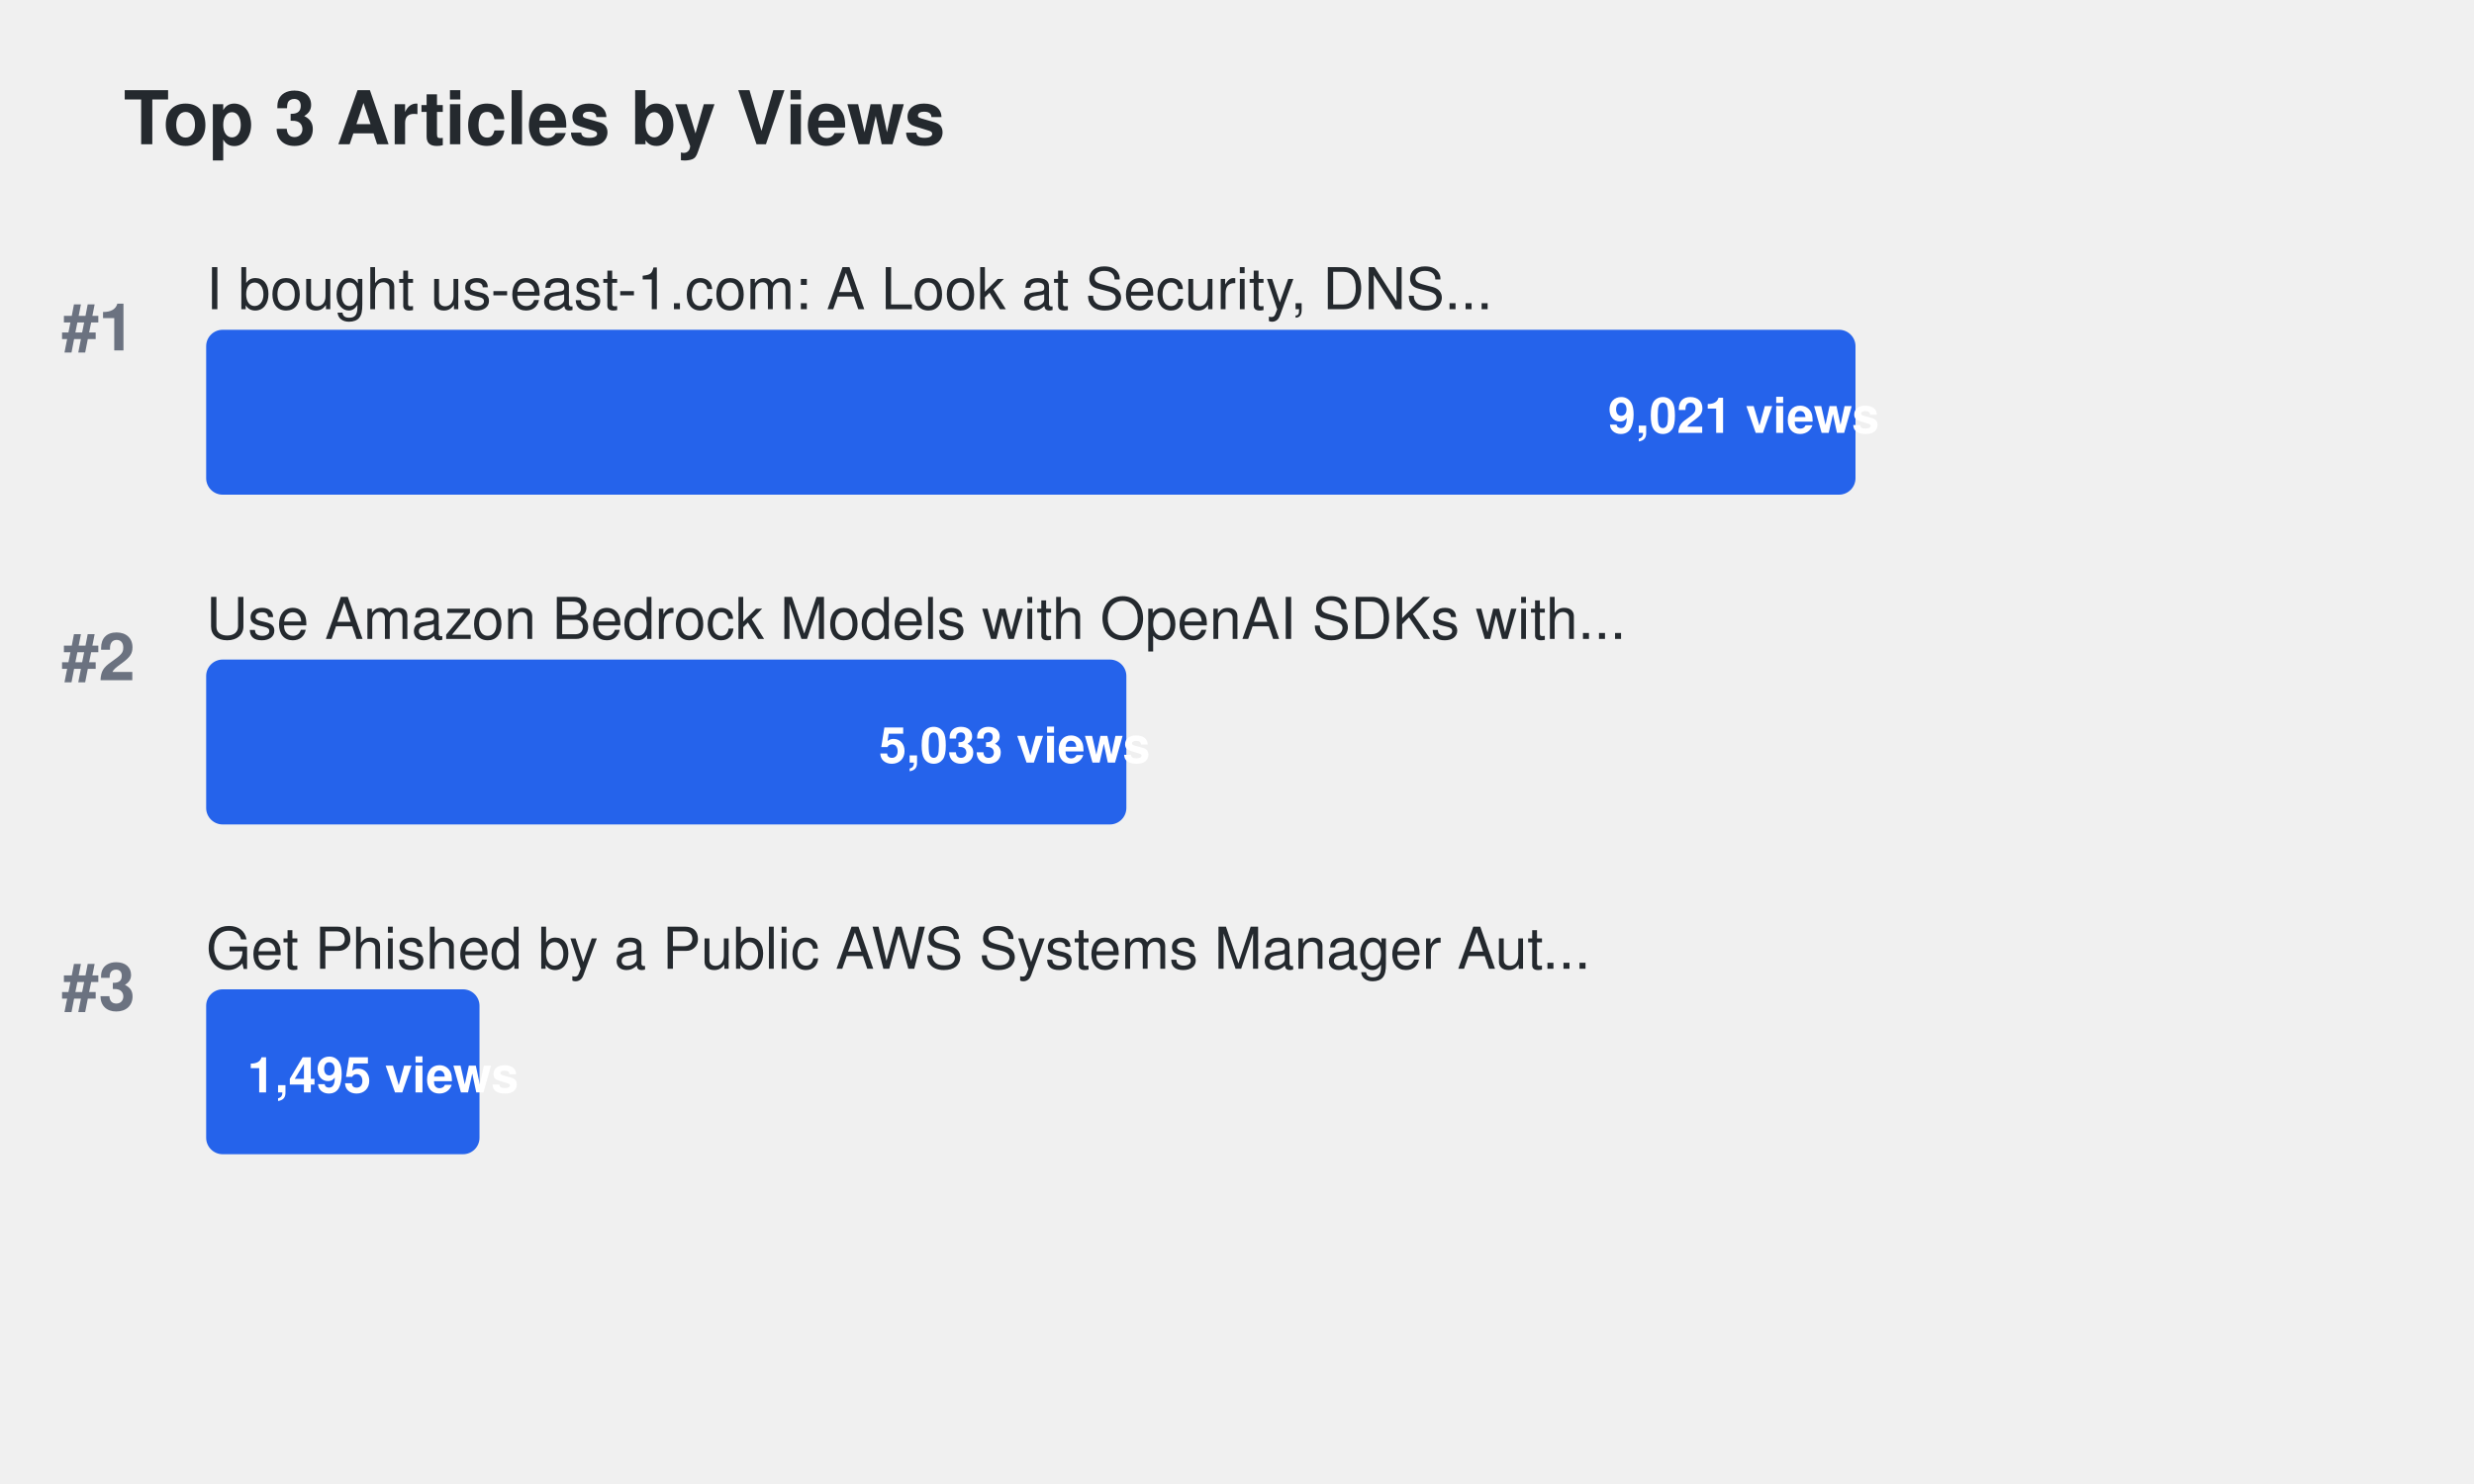
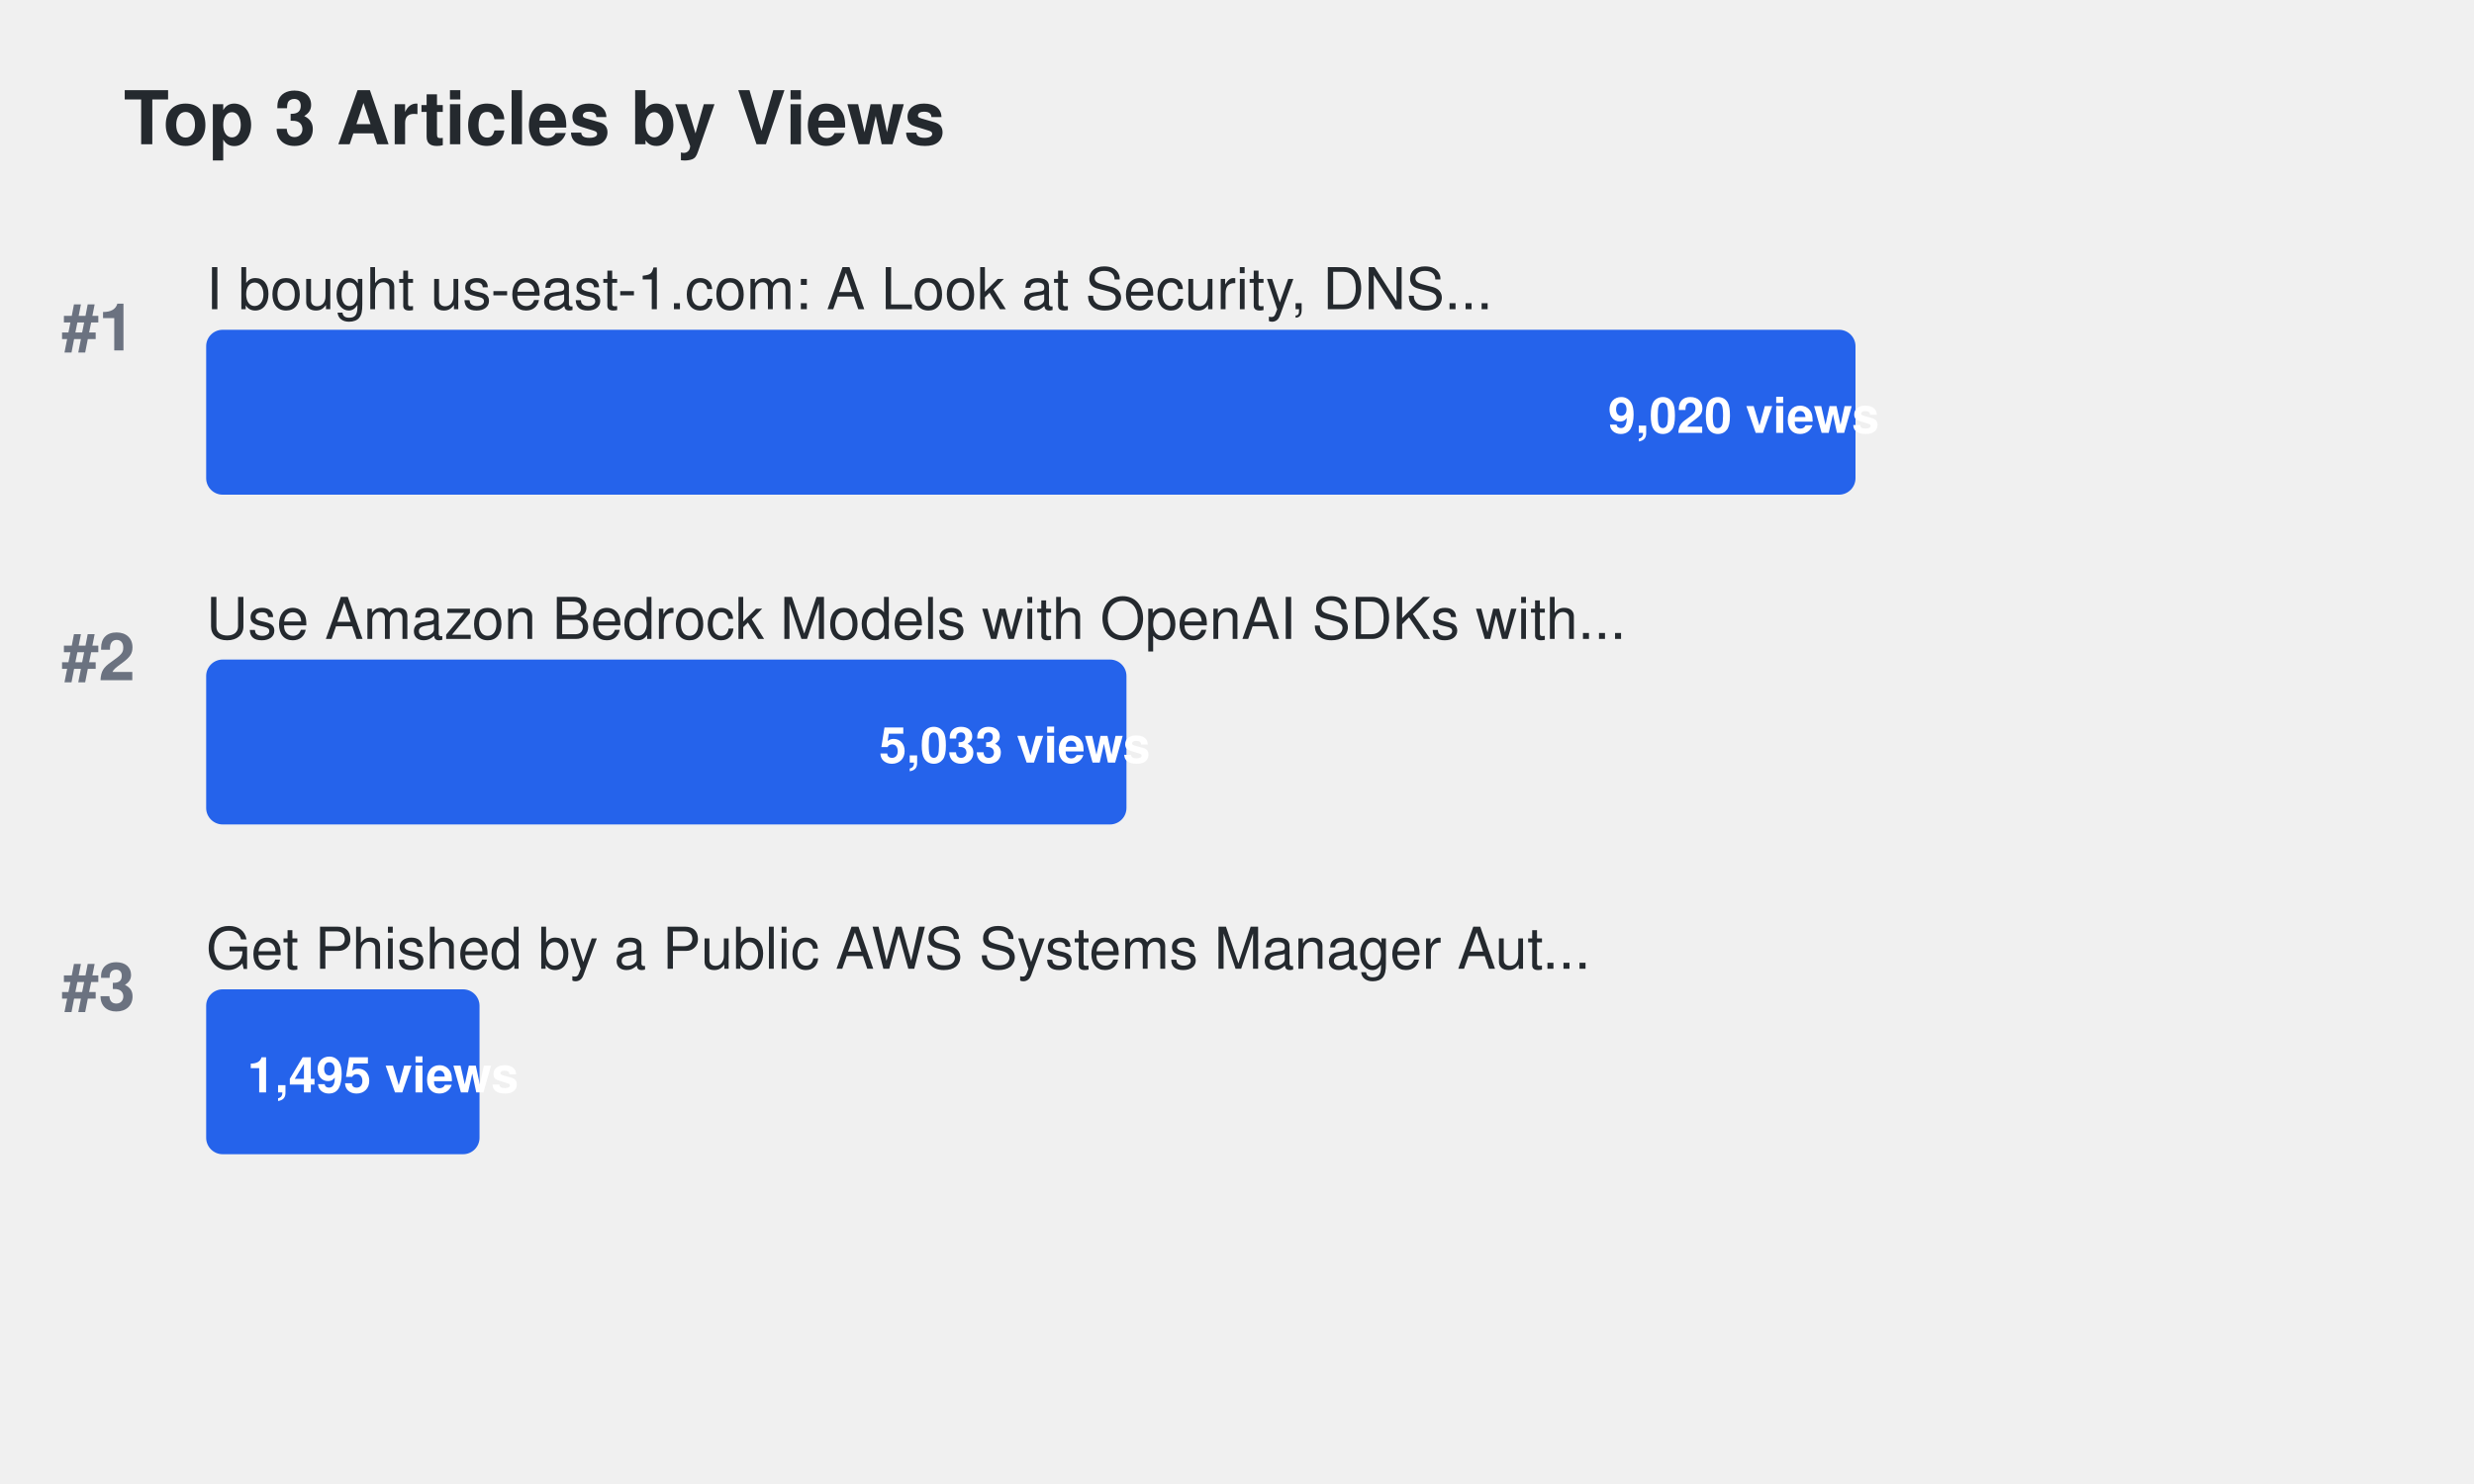
<svg xmlns="http://www.w3.org/2000/svg" width="600" height="360">
  <defs>
    <style>
.title { font-family: -apple-system, BlinkMacSystemFont, "Segoe UI", Helvetica, Arial, sans-serif; font-size: 18px; font-weight: 600; fill: #24292e; }
.article-title { font-family: -apple-system, BlinkMacSystemFont, "Segoe UI", Helvetica, Arial, sans-serif; font-size: 14px; font-weight: 500; fill: #24292e; }
.metric-value { font-family: -apple-system, BlinkMacSystemFont, "Segoe UI", Helvetica, Arial, sans-serif; font-size: 12px; font-weight: 600; fill: #ffffff; }
.rank { font-family: -apple-system, BlinkMacSystemFont, "Segoe UI", Helvetica, Arial, sans-serif; font-size: 16px; font-weight: 700; fill: #6b7280; }
.bar { rx: 4; ry: 4; }
.bar:hover { opacity: 0.8; cursor: pointer; }
a { text-decoration: none; }
a:hover .article-title { fill: #0969da; text-decoration: underline; }
a:hover .bar { opacity: 0.9; }
</style>
  </defs>
  <text x="30" y="35" class="title">Top 3 Articles by Views</text>
  <text x="15" y="85" class="rank">#1</text>
  <a href="https://dev.to/aws-builders/i-bought-us-east-1com-a-look-at-security-dns-traffic-and-protecting-aws-users-15ng" target="_blank">
    <text x="50" y="75" class="article-title">I bought us-east-1.com: A Look at Security, DNS...</text>
    <rect x="50" y="80" width="400.0" height="40" fill="#2563eb" class="bar">
</rect>
-     <text x="390.0" y="105" class="metric-value" fill="#ffffff">9,021 views</text>
+     <text x="390.0" y="105" class="metric-value" fill="#ffffff">9,020 views</text>
  </a>
  <text x="15" y="165" class="rank">#2</text>
  <a href="https://dev.to/aws-builders/use-amazon-bedrock-models-via-an-openai-api-compatible-serverless-endpoint-now-without-fixed-cost-5hf5" target="_blank">
    <text x="50" y="155" class="article-title">Use Amazon Bedrock Models with OpenAI SDKs with...</text>
-     <rect x="50" y="160" width="223.168" height="40" fill="#2563eb" class="bar">
+     <rect x="50" y="160" width="223.193" height="40" fill="#2563eb" class="bar">
</rect>
-     <text x="213.168" y="185" class="metric-value" fill="#ffffff">5,033 views</text>
+     <text x="213.193" y="185" class="metric-value" fill="#ffffff">5,033 views</text>
  </a>
  <text x="15" y="245" class="rank">#3</text>
  <a href="https://dev.to/aws-builders/get-phished-by-a-public-aws-systems-manager-automation-document-2die" target="_blank">
    <text x="50" y="235" class="article-title">Get Phished by a Public AWS Systems Manager Aut...</text>
-     <rect x="50" y="240" width="66.29" height="40" fill="#2563eb" class="bar">
+     <rect x="50" y="240" width="66.297" height="40" fill="#2563eb" class="bar">
</rect>
    <text x="60" y="265" class="metric-value" fill="#24292e">1,495 views</text>
  </a>
</svg>
